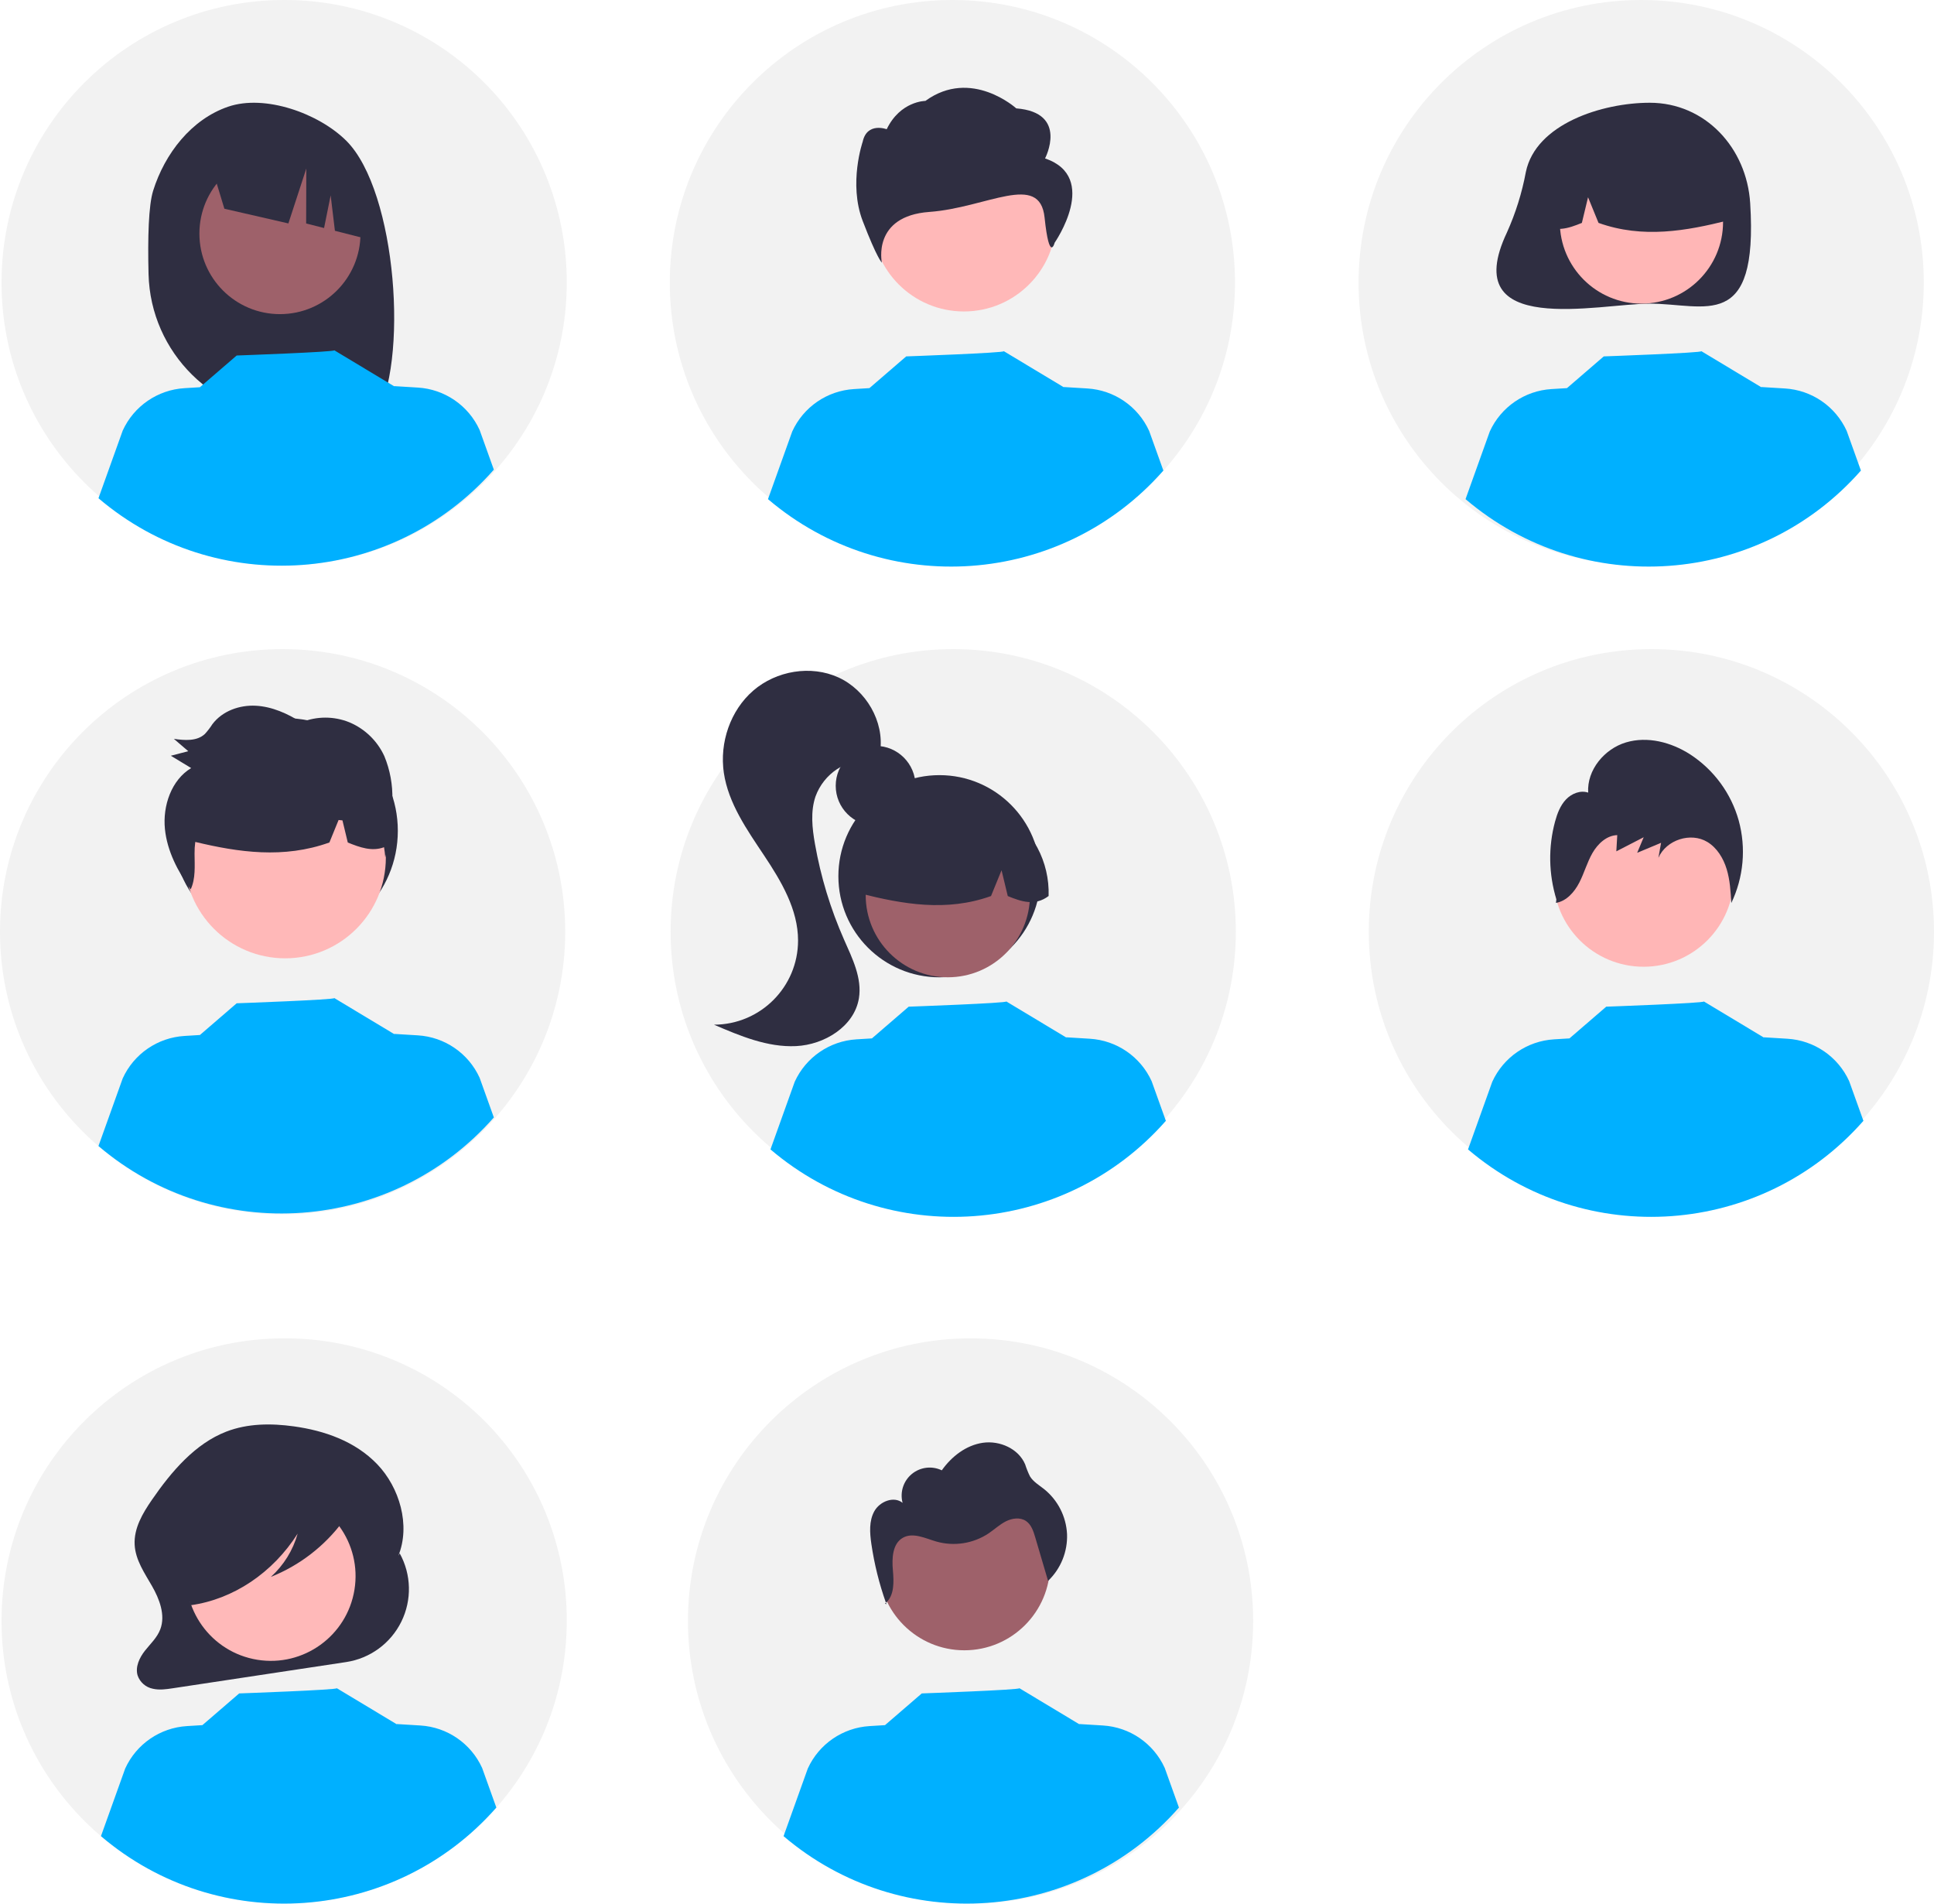
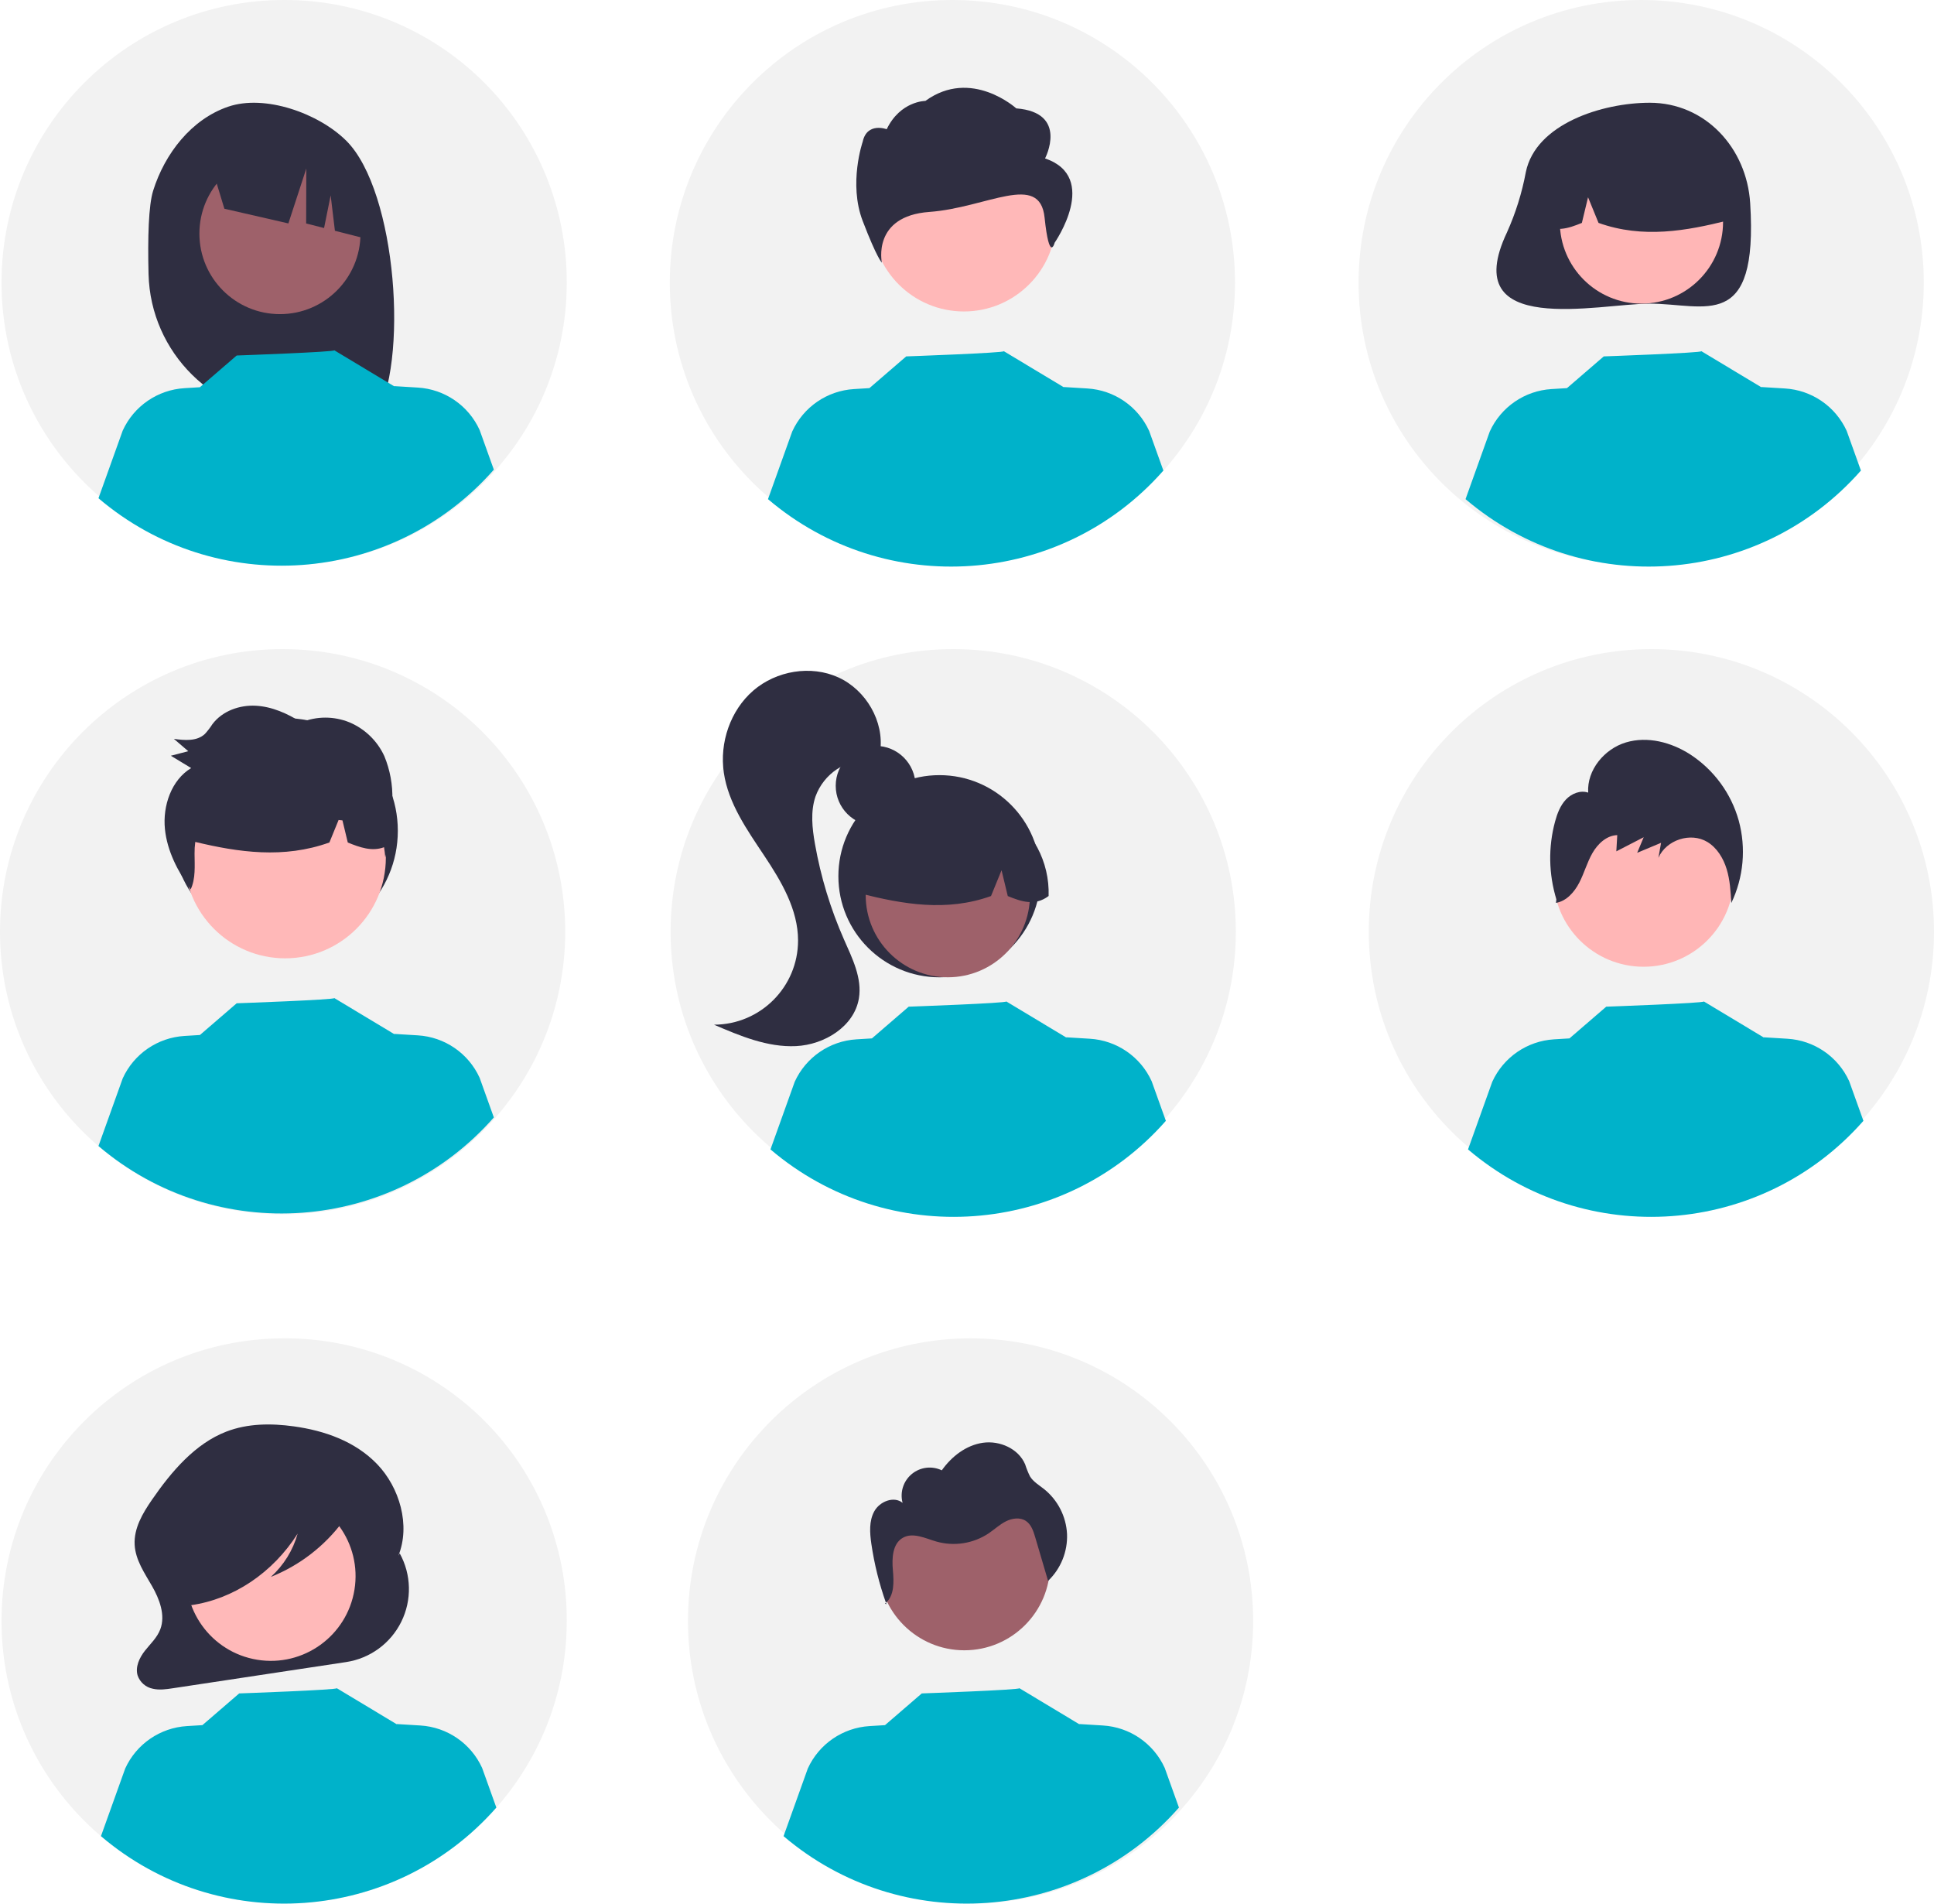
<svg xmlns="http://www.w3.org/2000/svg" data-name="Layer 1" width="776.32" height="764.051" viewBox="0 0 776.32 764.051">
  <circle cx="113.44" cy="373.971" r="113.44" fill="#f2f2f2" />
  <circle cx="114.454" cy="333.464" r="45.236" fill="#2f2e41" />
  <path d="M439.335,181.616a113.44,113.44,0,1,1-113.239-113.641A113.147,113.147,0,0,1,439.335,181.616Z" transform="translate(-211.84 -67.97468)" fill="#f2f2f2" />
  <circle cx="382.63" cy="373.971" r="113.44" fill="#f2f2f2" />
  <circle cx="382.3" cy="113.44" r="113.44" fill="#f2f2f2" />
  <circle cx="658.78" cy="113.44" r="113.44" fill="#f2f2f2" />
  <circle cx="662.88" cy="373.971" r="113.44" fill="#f2f2f2" />
  <path d="M439.335,718.585a113.44,113.44,0,1,1-113.44-113.44A112.938,112.938,0,0,1,439.335,718.585Z" transform="translate(-211.84 -67.97468)" fill="#f2f2f2" />
  <circle cx="389.59" cy="650.611" r="113.44" fill="#f2f2f2" />
  <path d="M273.316,144.513c4.691-14.949,15.357-28.66,30.109-33.713,14.753-5.054,36.355,2.645,47.445,13.698,20.287,20.219,25.238,89.677,11.3,111.627-2.772-.147-12.339-.255-15.145-.36L343.057,222.534v13.099q-6.705-.207-13.516-.286A58.821,58.821,0,0,1,271.467,177.977C271.104,163.418,271.468,150.404,273.316,144.513Z" transform="translate(-211.84 -67.97468)" fill="#2f2e41" />
  <circle cx="112.372" cy="93.753" r="32.33" fill="#9e616a" />
  <path d="M296.311,133.335l37.224-18.639,0,0a46.787,46.787,0,0,1,27.403,38.764l.928,11.114-15.588-3.968-1.708-14.211-2.647,13.103-7.194-1.83.068-22.063-7.198,22.047-25.693-5.903Z" transform="translate(-211.84 -67.97468)" fill="#2f2e41" />
  <circle cx="351.479" cy="315.388" r="16.016" fill="#2f2e41" />
  <circle cx="377.104" cy="351.691" r="40.573" fill="#2f2e41" />
  <circle cx="380.462" cy="359.284" r="32.97" fill="#9e616a" />
  <path d="M614.692,393.65A37.767,37.767,0,0,0,557.273,426.61c16.8,4.218,34.45,7.446,52.366,1.009l4.231-10.355,2.494,10.363c5.456,2.23,10.926,4.117,16.396-.022A38.562,38.562,0,0,0,614.692,393.65Z" transform="translate(-211.84 -67.97468)" fill="#2f2e41" />
  <path d="M548.407,339.886c-11.075-5.078-24.971-2.695-34.192,5.267-9.222,7.963-13.606,20.922-11.825,32.975,1.816,12.296,9.291,22.884,16.181,33.228,6.89,10.344,13.622,21.679,13.614,34.108a33.811,33.811,0,0,1-33.744,33.79c10.507,4.523,21.473,9.135,32.899,8.599,11.426-.536,23.403-7.882,25.267-19.168,1.343-8.132-2.647-16.062-5.974-23.602a166.953,166.953,0,0,1-11.668-38.409c-1.111-6.312-1.835-12.949.223-19.019a22.333,22.333,0,0,1,22.186-14.655l3.775-3.397C566.828,357.536,559.482,344.964,548.407,339.886Z" transform="translate(-211.84 -67.97468)" fill="#2f2e41" />
  <path d="M824.323,137.043a106.585,106.585,0,0,1-7.605,24.271c-20.011,42.333,36.976,28.535,57.342,28.535,22.267,0,43.571,11.709,40.317-40.317-1.39-22.223-18.051-40.317-40.317-40.317C855.041,109.215,828.3,117.668,824.323,137.043Z" transform="translate(-211.84 -67.97468)" fill="#2f2e41" />
  <circle cx="658.884" cy="89.102" r="32.762" fill="#ffb6b6" />
  <path d="M848.475,123.68a37.528,37.528,0,0,1,57.056,32.752c-16.694,4.191-34.232,7.399-52.035,1.003l-4.204-10.29-2.479,10.297c-5.422,2.216-10.857,4.091-16.293-.021A38.318,38.318,0,0,1,848.475,123.68Z" transform="translate(-211.84 -67.97468)" fill="#2f2e41" />
  <circle cx="114.472" cy="344.231" r="40.411" fill="#ffb8b8" />
  <circle id="bf829f4c-57e2-46a5-971d-584c2690be65" data-name="ab6171fa-7d69-4734-b81c-8dff60f9761b" cx="387.093" cy="627.963" r="34.415" fill="#9e616a" />
  <circle cx="386.924" cy="88.021" r="36.991" fill="#ffb8b8" />
-   <path id="bd502a69-4a38-4003-a7a1-fa248c8198be-5089" data-name="bf427902-b9bf-4946-b5d7-5c1c7e04535e" d="M631.333,131.559s9.631-18.412-11.558-20.086c0,0-18.064-16.386-36.475-2.996,0,0-10.043,0-15.535,11.365,0,0-7.899-2.996-9.634,5.021,0,0-5.78,16.738,0,31.802s7.699,16.738,7.699,16.738-4.055-18.694,19.062-20.368,44.325-16.156,46.251,2.256,4.044,10.094,4.044,10.094S653.485,139.091,631.333,131.559Z" transform="translate(-211.84 -67.97468)" fill="#2f2e41" />
+   <path id="bd502a69-4a38-4003-a7a1-fa248c8198be-495" data-name="bf427902-b9bf-4946-b5d7-5c1c7e04535e" d="M631.333,131.559s9.631-18.412-11.558-20.086c0,0-18.064-16.386-36.475-2.996,0,0-10.043,0-15.535,11.365,0,0-7.899-2.996-9.634,5.021,0,0-5.78,16.738,0,31.802s7.699,16.738,7.699,16.738-4.055-18.694,19.062-20.368,44.325-16.156,46.251,2.256,4.044,10.094,4.044,10.094S653.485,139.091,631.333,131.559Z" transform="translate(-211.84 -67.97468)" fill="#2f2e41" />
  <circle cx="659.749" cy="351.812" r="36.211" fill="#ffb6b6" />
  <path d="M372.289,691.442v-0l-.561,1.012c4.996-12.313.453-27.485-8.459-36.769-8.912-9.284-21.302-13.529-33.502-15.212-9.057-1.25-18.457-1.214-27.069,2.104-12.471,4.804-21.998,15.925-29.953,27.494-3.639,5.291-7.216,11.324-6.854,17.938.337,6.138,3.98,11.346,6.963,16.553,2.984,5.207,5.475,11.668,3.334,17.351-1.276,3.387-3.973,5.826-6.161,8.597s-3.988,6.515-2.931,9.991a8.152,8.152,0,0,0,6.073,5.278c2.645.616,5.39.214,8.069-.191L350.777,735.08A29.637,29.637,0,0,0,372.289,691.442Z" transform="translate(-211.84 -67.97468)" fill="#2f2e41" />
  <circle cx="320.565" cy="700.596" r="33.999" transform="translate(-634.1737 836.8236) rotate(-80.78253)" fill="#ffb9b9" />
-   <path d="M411.075,793.485a113.4,113.4,0,0,1-158.71,11.47l9.73-27.15a29.197,29.197,0,0,1,24.8-17.03l6.19-.38,14.76-12.73s39.77-1.42,39.18-2.1l24.09,14.49-.02-.1,9.47.58a29.184,29.184,0,0,1,24.8,17.03Z" transform="translate(-211.84 -67.97468)" fill="#00b0ff" />
-   <path d="M685.075,793.485a113.4,113.4,0,0,1-158.71,11.47l9.73-27.15a29.197,29.197,0,0,1,24.8-17.03l6.19-.38,14.76-12.73s39.77-1.42,39.18-2.1l24.09,14.49-.02-.1,9.47.58a29.184,29.184,0,0,1,24.8,17.03Z" transform="translate(-211.84 -67.97468)" fill="#00b0ff" />
+   <path d="M411.075,793.485a113.4,113.4,0,0,1-158.71,11.47l9.73-27.15a29.197,29.197,0,0,1,24.8-17.03l6.19-.38,14.76-12.73s39.77-1.42,39.18-2.1l24.09,14.49-.02-.1,9.47.58a29.184,29.184,0,0,1,24.8,17.03Z" transform="translate(-211.84 -67.97468)" fill="#00b2ca" />
+   <path d="M685.075,793.485a113.4,113.4,0,0,1-158.71,11.47l9.73-27.15a29.197,29.197,0,0,1,24.8-17.03l6.19-.38,14.76-12.73s39.77-1.42,39.18-2.1l24.09,14.49-.02-.1,9.47.58a29.184,29.184,0,0,1,24.8,17.03Z" transform="translate(-211.84 -67.97468)" fill="#00b2ca" />
  <path d="M352.814,669.041c-.878-4.643-5.613-6.766-9.67-7.795a93.151,93.151,0,0,0-36.036-1.979c-8.767,1.25-17.742,4.007-24.103,10.85a32.417,32.417,0,0,0-8.197,20.877,24.861,24.861,0,0,0,2.976,13.263c2.289,3.875,6.191,6.685,10.219,6.586l.408,1.419c17.07-2.378,32.926-12.999,42.913-28.744a36.825,36.825,0,0,1-10.759,17.38,67.034,67.034,0,0,0,28.937-22.302C351.521,675.915,353.481,672.573,352.814,669.041Z" transform="translate(-211.84 -67.97468)" fill="#2f2e41" />
-   <path d="M410.075,516.485a113.4,113.4,0,0,1-158.71,11.47l9.73-27.15a29.197,29.197,0,0,1,24.8-17.03l6.19-.38,14.76-12.73s39.77-1.42,39.18-2.1l24.09,14.49-.02-.1,9.47.58a29.184,29.184,0,0,1,24.8,17.03Z" transform="translate(-211.84 -67.97468)" fill="#00b0ff" />
-   <path d="M679.825,517.845a113.4,113.4,0,0,1-158.71,11.47l9.73-27.15a29.197,29.197,0,0,1,24.8-17.03l6.19-.38,14.76-12.73s39.77-1.42,39.18-2.1l24.09,14.49-.02-.1,9.47.58a29.184,29.184,0,0,1,24.8,17.03Z" transform="translate(-211.84 -67.97468)" fill="#00b0ff" />
-   <path d="M959.825,517.845a113.4,113.4,0,0,1-158.71,11.47l9.73-27.15a29.197,29.197,0,0,1,24.8-17.03l6.19-.38,14.76-12.73s39.77-1.42,39.18-2.1l24.09,14.49-.02-.1,9.47.58a29.184,29.184,0,0,1,24.8,17.03Z" transform="translate(-211.84 -67.97468)" fill="#00b0ff" />
-   <path d="M410.075,256.485a113.4,113.4,0,0,1-158.71,11.47l9.73-27.15a29.197,29.197,0,0,1,24.8-17.03l6.19-.38,14.76-12.73s39.77-1.42,39.18-2.1l24.09,14.49-.02-.1,9.47.58a29.184,29.184,0,0,1,24.8,17.03Z" transform="translate(-211.84 -67.97468)" fill="#00b0ff" />
-   <path d="M678.825,256.845a113.4,113.4,0,0,1-158.71,11.47l9.73-27.15a29.197,29.197,0,0,1,24.8-17.03l6.19-.38,14.76-12.73s39.77-1.42,39.18-2.1l24.09,14.49-.02-.1,9.47.58a29.184,29.184,0,0,1,24.8,17.03Z" transform="translate(-211.84 -67.97468)" fill="#00b0ff" />
-   <path d="M958.825,256.845a113.4,113.4,0,0,1-158.71,11.47l9.73-27.15a29.197,29.197,0,0,1,24.8-17.03l6.19-.38,14.76-12.73s39.77-1.42,39.18-2.1l24.09,14.49-.02-.1,9.47.58a29.184,29.184,0,0,1,24.8,17.03Z" transform="translate(-211.84 -67.97468)" fill="#00b0ff" />
+   <path d="M410.075,516.485a113.4,113.4,0,0,1-158.71,11.47l9.73-27.15a29.197,29.197,0,0,1,24.8-17.03l6.19-.38,14.76-12.73s39.77-1.42,39.18-2.1l24.09,14.49-.02-.1,9.47.58a29.184,29.184,0,0,1,24.8,17.03Z" transform="translate(-211.84 -67.97468)" fill="#00b2ca" />
+   <path d="M679.825,517.845a113.4,113.4,0,0,1-158.71,11.47l9.73-27.15a29.197,29.197,0,0,1,24.8-17.03l6.19-.38,14.76-12.73s39.77-1.42,39.18-2.1l24.09,14.49-.02-.1,9.47.58a29.184,29.184,0,0,1,24.8,17.03Z" transform="translate(-211.84 -67.97468)" fill="#00b2ca" />
+   <path d="M959.825,517.845a113.4,113.4,0,0,1-158.71,11.47l9.73-27.15a29.197,29.197,0,0,1,24.8-17.03l6.19-.38,14.76-12.73s39.77-1.42,39.18-2.1l24.09,14.49-.02-.1,9.47.58a29.184,29.184,0,0,1,24.8,17.03Z" transform="translate(-211.84 -67.97468)" fill="#00b2ca" />
+   <path d="M410.075,256.485a113.4,113.4,0,0,1-158.71,11.47l9.73-27.15a29.197,29.197,0,0,1,24.8-17.03l6.19-.38,14.76-12.73s39.77-1.42,39.18-2.1l24.09,14.49-.02-.1,9.47.58a29.184,29.184,0,0,1,24.8,17.03Z" transform="translate(-211.84 -67.97468)" fill="#00b2ca" />
+   <path d="M678.825,256.845a113.4,113.4,0,0,1-158.71,11.47l9.73-27.15a29.197,29.197,0,0,1,24.8-17.03l6.19-.38,14.76-12.73s39.77-1.42,39.18-2.1l24.09,14.49-.02-.1,9.47.58a29.184,29.184,0,0,1,24.8,17.03Z" transform="translate(-211.84 -67.97468)" fill="#00b2ca" />
+   <path d="M958.825,256.845a113.4,113.4,0,0,1-158.71,11.47l9.73-27.15a29.197,29.197,0,0,1,24.8-17.03l6.19-.38,14.76-12.73s39.77-1.42,39.18-2.1l24.09,14.49-.02-.1,9.47.58a29.184,29.184,0,0,1,24.8,17.03Z" transform="translate(-211.84 -67.97468)" fill="#00b2ca" />
  <path d="M909.78,397.329A46.687,46.687,0,0,0,890.228,370.728c-7.602-4.863-17.089-7.345-25.702-4.774s-15.743,11.024-15.18,20.156c-3.109-1.058-6.643.35-8.919,2.754-2.276,2.405-3.499,5.64-4.376,8.86a56.325,56.325,0,0,0,.528,31.19l-.171,1.455c4.202-.695,7.389-4.3,9.371-8.142s3.122-8.103,5.271-11.85c2.148-3.747,5.715-7.09,9.97-7.207l-.375,6.505q5.492-2.829,10.983-5.659-1.306,3.125-2.612,6.249,4.796-2.005,9.592-4.009-.536,3.005-1.072,6.009c3.171-7.217,12.977-10.388,19.648-6.353,3.874,2.344,6.416,6.52,7.753,10.906s1.601,9.026,1.857,13.611A47.6,47.6,0,0,0,909.78,397.329Z" transform="translate(-211.84 -67.97468)" fill="#2f2e41" />
  <path d="M567.663,711.848c-.068-.188-.129-.379-.196-.567-.133.117-.259.237-.403.346Z" transform="translate(-211.84 -67.97468)" fill="#2f2e41" />
  <path d="M640.158,683.694a24.742,24.742,0,0,0-9.239-18.059c-2.006-1.586-4.326-2.926-5.654-5.111a34.966,34.966,0,0,1-1.921-4.79c-2.642-6.288-10.171-9.63-16.925-8.678s-12.599,5.495-16.536,11.065a11.255,11.255,0,0,0-15.74,13.046c-3.498-2.818-9.155-.564-11.338,3.361-2.183,3.925-1.837,8.728-1.188,13.172a124.459,124.459,0,0,0,5.849,23.58c3.406-2.999,3.196-8.46,2.78-13.077-.432-4.796-.173-10.652,4.021-13.019,4.052-2.287,8.97.224,13.438,1.522a25.396,25.396,0,0,0,21.008-3.304c2.327-1.575,4.399-3.547,6.908-4.813s5.702-1.705,8.037-.143c2.133,1.427,3.001,4.087,3.726,6.549q2.58,8.75,5.161,17.501A24.742,24.742,0,0,0,640.158,683.694Z" transform="translate(-211.84 -67.97468)" fill="#2f2e41" />
  <path d="M368.947,398.033a89.422,89.422,0,0,0,.389-9.077,42.726,42.726,0,0,0-3.223-17.495,26.883,26.883,0,0,0-14.066-13.589,25.665,25.665,0,0,0-19.243.017c-5.57-3.519-11.759-6.309-18.276-6.654-6.518-.346-13.409,2.072-17.425,7.395a28.44,28.44,0,0,1-3.044,3.955c-3.229,2.99-8.135,2.559-12.426,1.947q2.887,2.474,5.776,4.949-3.495.913-6.99,1.826,4.079,2.474,8.157,4.947c-7.893,4.738-11.481,15.078-10.533,24.47.897,8.892,5.189,17.022,10.321,24.249,2.047-4.32,1.606-9.489,1.572-14.354a32.487,32.487,0,0,1,.288-4.72c17.343,4.157,35.464,6.825,53.84.223l3.688-9.026c.518.053,1.035.103,1.553.158l2.137,8.876c4.844,1.98,9.698,3.71,14.554,1.892.236,1.371.379,2.77.488,4.115.417-1.609.778-3.229,1.104-4.856a14.359,14.359,0,0,0,1.839-1.175A39.512,39.512,0,0,0,368.947,398.033Z" transform="translate(-211.84 -67.97468)" fill="#2f2e41" />
</svg>
